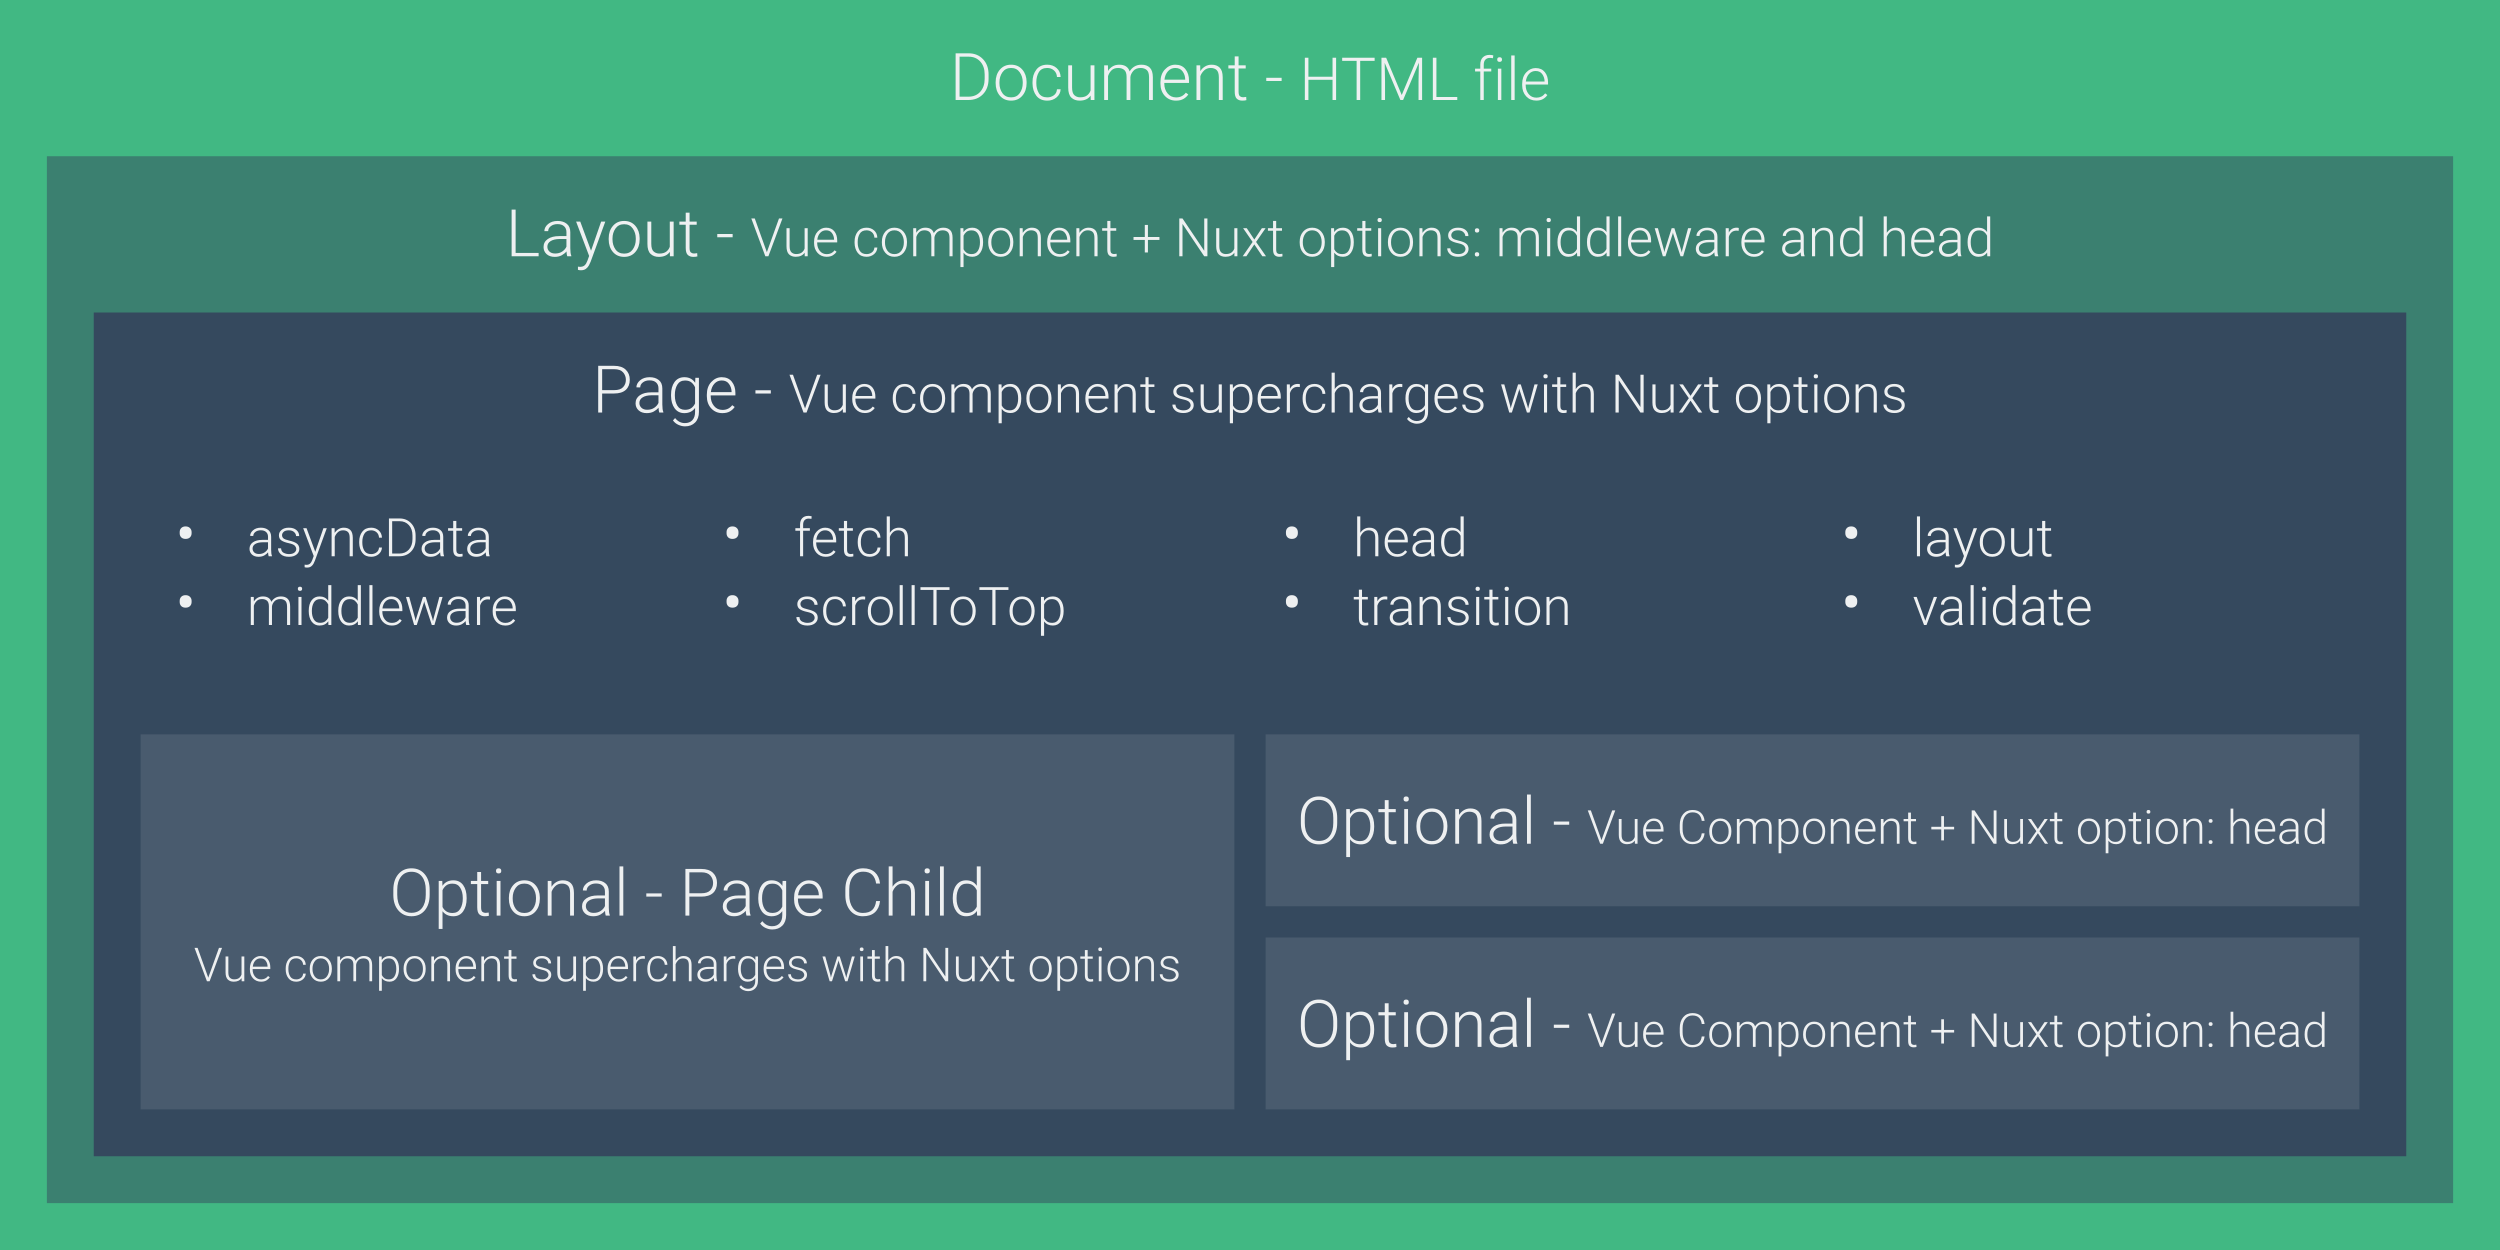
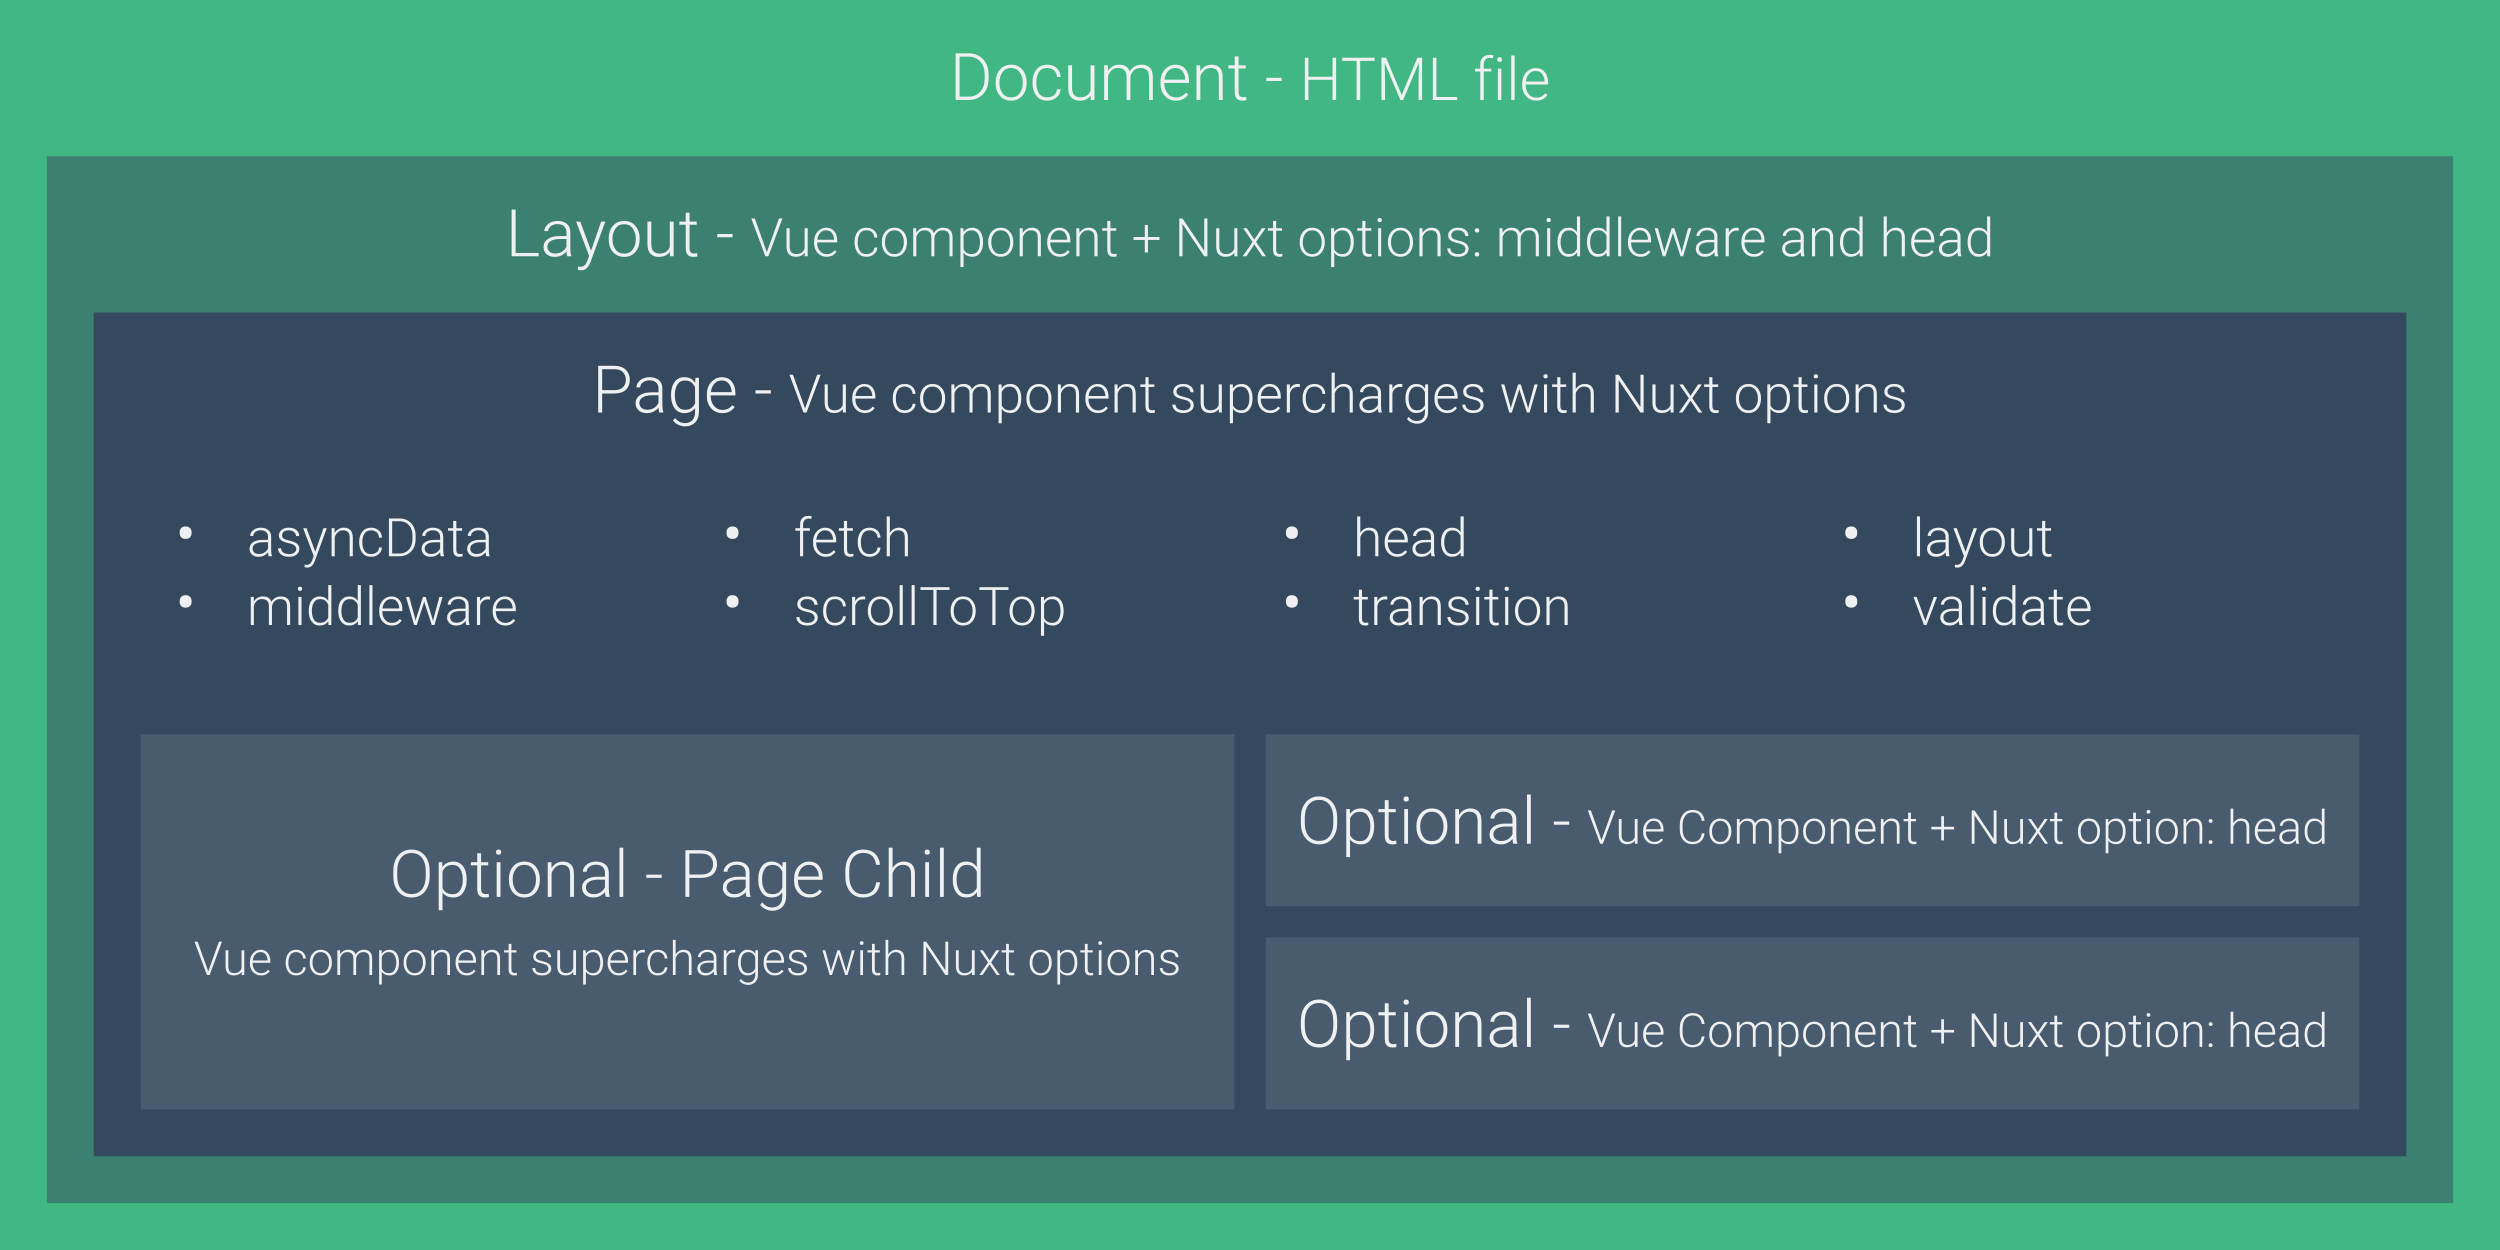
<svg xmlns="http://www.w3.org/2000/svg" width="800" height="400" viewBox="0 0 800 400">
  <g fill="none" fill-rule="evenodd" font-family="Source Sans Pro, -apple-system, BlinkMacSystemFont, Segoe UI, Roboto, Helvetica Neue, Arial, sans-serif" font-size="21" font-weight="300" text-anchor="middle">
    <rect width="800" height="400" fill="#41B883" />
    <rect width="770" height="335" x="15" y="50" fill="#3B8070" />
    <rect width="740" height="270" x="30" y="100" fill="#35495E" />
    <rect width="350" height="120" x="45" y="235" fill="#495B6E" />
    <rect width="350" height="55" x="405" y="300" fill="#495B6E" />
    <rect width="350" height="55" x="405" y="235" fill="#495B6E" />
    <g fill="#EEF0F1">
      <text x="400" y="32">
        <tspan>Document - </tspan>
        <tspan font-size="19">HTML file</tspan>
      </text>
      <text x="400" y="82">
        <tspan>Layout - </tspan>
        <tspan font-size="17">Vue component + Nuxt options: middleware and head</tspan>
      </text>
      <text x="400" y="132">
        <tspan>Page - </tspan>
        <tspan font-size="17">Vue component supercharges with Nuxt options</tspan>
      </text>
      <g text-anchor="start">
        <text>
          <tspan x="56" y="178">• </tspan>
          <tspan x="79" y="178" font-size="17">asyncData</tspan>
        </text>
        <text>
          <tspan x="56" y="200">• </tspan>
          <tspan x="79" y="200" font-size="17">middleware</tspan>
        </text>
        <text>
          <tspan x="231" y="178">• </tspan>
          <tspan x="254" y="178" font-size="17">fetch</tspan>
        </text>
        <text>
          <tspan x="231" y="200">• </tspan>
          <tspan x="254" y="200" font-size="17">scrollToTop</tspan>
        </text>
        <text>
          <tspan x="410" y="178">• </tspan>
          <tspan x="433" y="178" font-size="17">head</tspan>
        </text>
        <text>
          <tspan x="410" y="200">• </tspan>
          <tspan x="433" y="200" font-size="17">transition</tspan>
        </text>
        <text>
          <tspan x="589" y="178">• </tspan>
          <tspan x="612" y="178" font-size="17">layout</tspan>
        </text>
        <text>
          <tspan x="589" y="200">• </tspan>
          <tspan x="612" y="200" font-size="17">validate</tspan>
        </text>
      </g>
      <g transform="translate(45 0)">
        <text>
-           <tspan x="175" y="293">Optional - Page Child</tspan>
+           <tspan x="175" y="287">Optional - Page Child</tspan>
        </text>
        <text font-size="15">
-           <tspan x="175" y="314">Vue component supercharges with Nuxt options</tspan>
+           <tspan x="175" y="312">Vue component supercharges with Nuxt options</tspan>
        </text>
      </g>
      <text x="580" y="270">
        <tspan>Optional - </tspan>
        <tspan font-size="15">Vue Component + Nuxt option: head</tspan>
      </text>
      <text x="580" y="335">
        <tspan>Optional - </tspan>
        <tspan font-size="15">Vue Component + Nuxt option: head</tspan>
      </text>
    </g>
  </g>
</svg>
